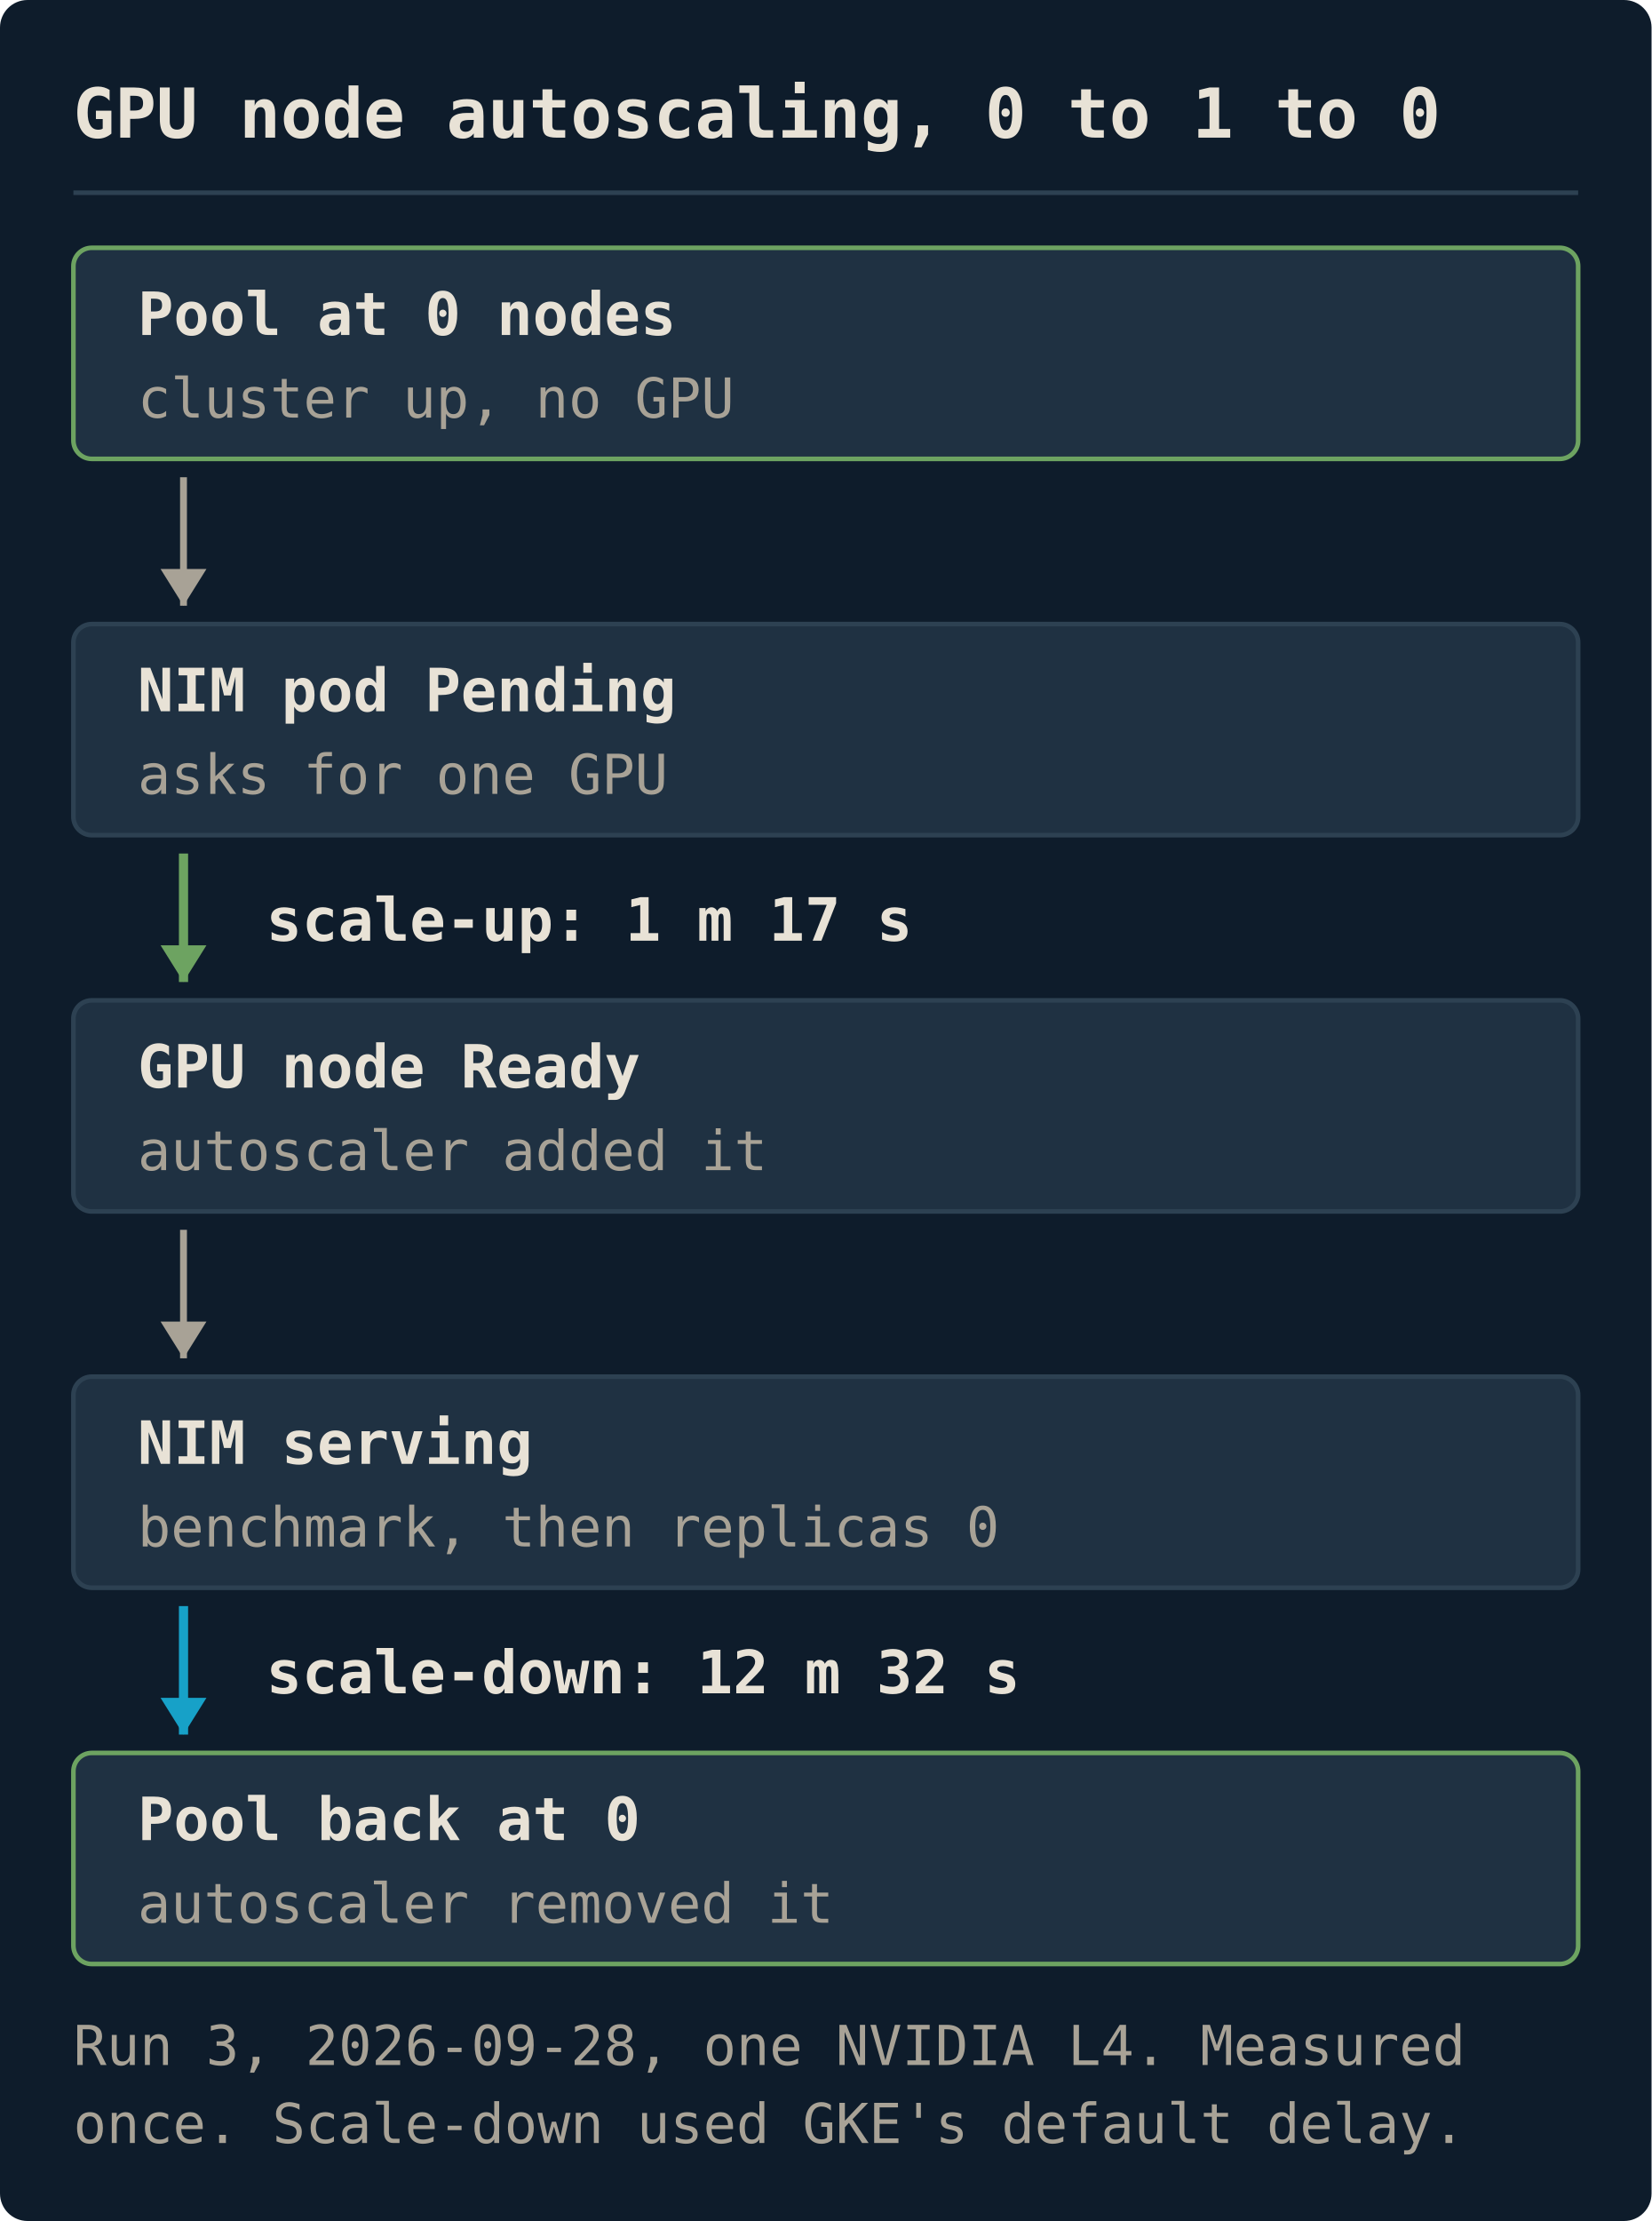
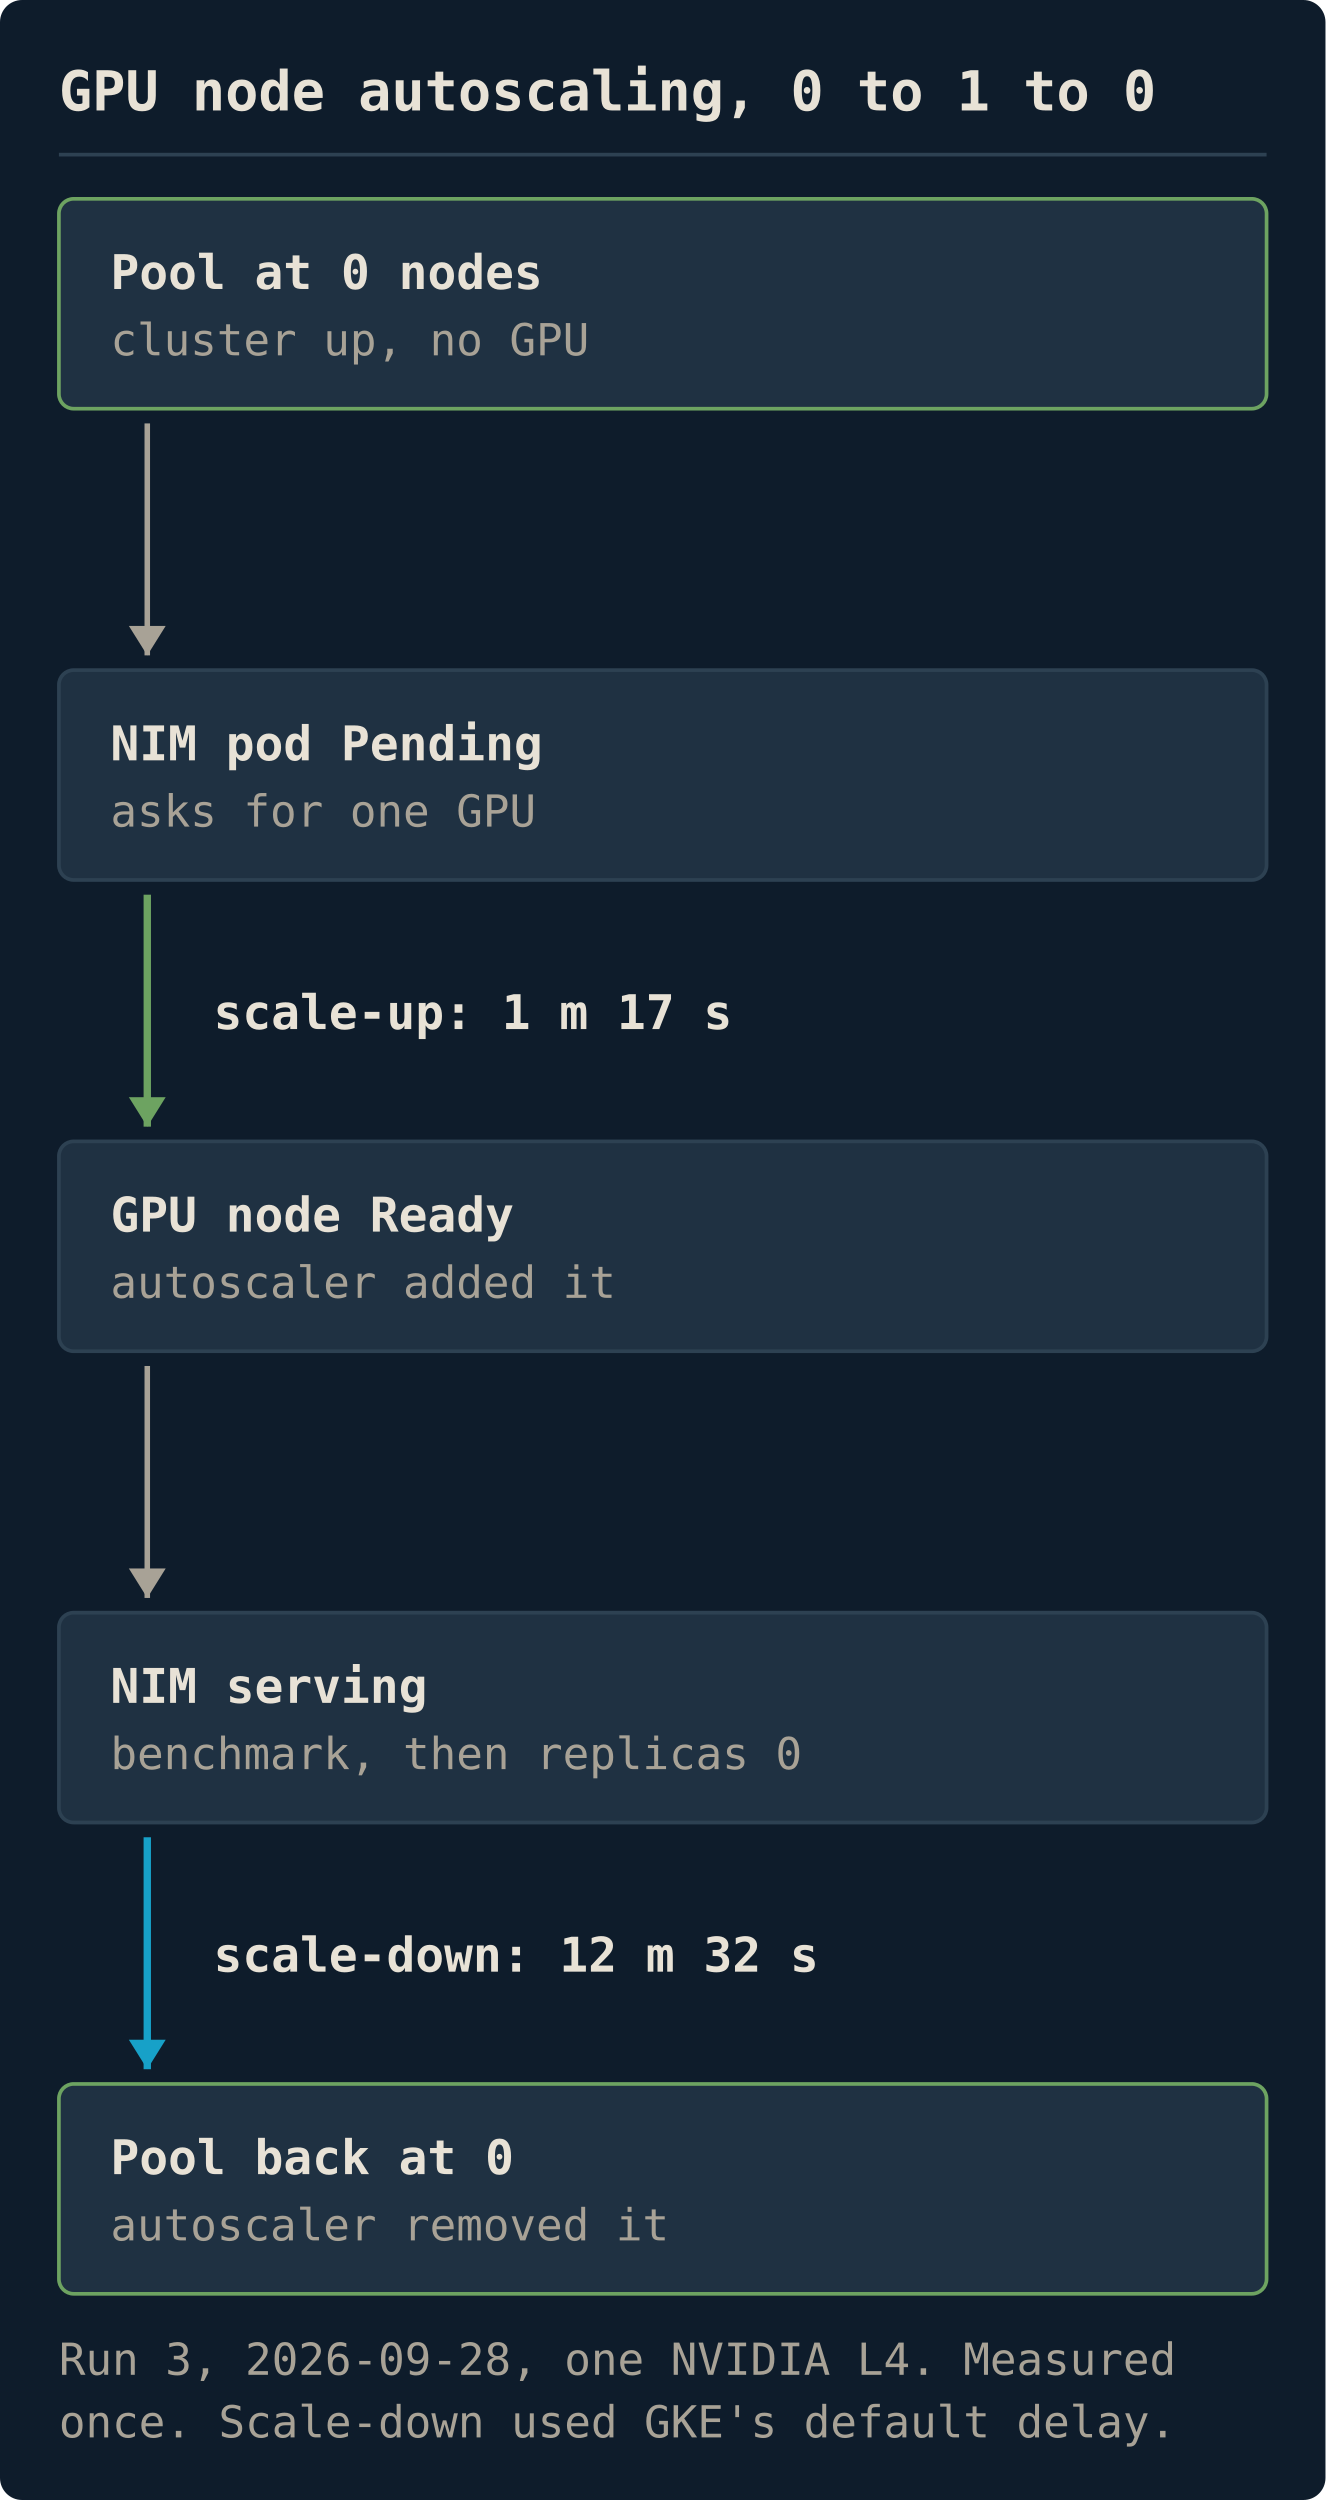
- <svg xmlns="http://www.w3.org/2000/svg" viewBox="0 0 360 484" role="img" font-family="ui-monospace, &quot;SFMono-Regular&quot;, &quot;SF Mono&quot;, Menlo, Consolas, monospace">
-   <rect width="360" height="484" rx="6" fill="#0E1C2B" />
+ <svg xmlns="http://www.w3.org/2000/svg" viewBox="0 0 360 679" role="img" font-family="ui-monospace, &quot;SFMono-Regular&quot;, &quot;SF Mono&quot;, Menlo, Consolas, monospace">
+   <rect width="360" height="679" rx="6" fill="#0E1C2B" />
  <text x="16" y="30" font-size="15" fill="#E8E2D6" font-weight="600">GPU node autoscaling, 0 to 1 to 0</text>
  <line x1="16" y1="42" x2="344" y2="42" stroke="#2D4152" />
-   <rect x="16" y="54" width="328" height="46" rx="4" fill="#1F3142" stroke="#6DA361" />
-   <text x="30" y="73" font-size="13" fill="#E8E2D6" font-weight="600">Pool at 0 nodes</text>
-   <text x="30" y="91" font-size="12" fill="#A8A296">cluster up, no GPU</text>
-   <path d="M40 104 L40 132" fill="none" stroke="#A8A296" stroke-width="1.5" />
-   <polygon points="35,124 45,124 40,132" fill="#A8A296" />
-   <rect x="16" y="136" width="328" height="46" rx="4" fill="#1F3142" stroke="#2D4152" />
-   <text x="30" y="155" font-size="13" fill="#E8E2D6" font-weight="600">NIM pod Pending</text>
-   <text x="30" y="173" font-size="12" fill="#A8A296">asks for one GPU</text>
-   <path d="M40 186 L40 214" fill="none" stroke="#6DA361" stroke-width="2" />
-   <polygon points="35,206 45,206 40,214" fill="#6DA361" />
-   <text x="58" y="205" font-size="13" fill="#E8E2D6" font-weight="600">scale-up: 1 m 17 s</text>
-   <rect x="16" y="218" width="328" height="46" rx="4" fill="#1F3142" stroke="#2D4152" />
-   <text x="30" y="237" font-size="13" fill="#E8E2D6" font-weight="600">GPU node Ready</text>
-   <text x="30" y="255" font-size="12" fill="#A8A296">autoscaler added it</text>
-   <path d="M40 268 L40 296" fill="none" stroke="#A8A296" stroke-width="1.5" />
-   <polygon points="35,288 45,288 40,296" fill="#A8A296" />
-   <rect x="16" y="300" width="328" height="46" rx="4" fill="#1F3142" stroke="#2D4152" />
-   <text x="30" y="319" font-size="13" fill="#E8E2D6" font-weight="600">NIM serving</text>
-   <text x="30" y="337" font-size="12" fill="#A8A296">benchmark, then replicas 0</text>
-   <path d="M40 350 L40 378" fill="none" stroke="#17A1C8" stroke-width="2" />
-   <polygon points="35,370 45,370 40,378" fill="#17A1C8" />
-   <text x="58" y="369" font-size="13" fill="#E8E2D6" font-weight="600">scale-down: 12 m 32 s</text>
-   <rect x="16" y="382" width="328" height="46" rx="4" fill="#1F3142" stroke="#6DA361" />
-   <text x="30" y="401" font-size="13" fill="#E8E2D6" font-weight="600">Pool back at 0</text>
-   <text x="30" y="419" font-size="12" fill="#A8A296">autoscaler removed it</text>
-   <text x="16" y="450" font-size="12" fill="#A8A296">Run 3, 2026-09-28, one NVIDIA L4. Measured</text>
-   <text x="16" y="467" font-size="12" fill="#A8A296">once. Scale-down used GKE's default delay.</text>
+   <rect x="16" y="54" width="328" height="57" rx="4" fill="#1F3142" stroke="#6DA361" />
+   <text x="30" y="78.5" font-size="13" fill="#E8E2D6" font-weight="600">Pool at 0 nodes</text>
+   <text x="30" y="96.5" font-size="12" fill="#A8A296">cluster up, no GPU</text>
+   <path d="M40 115 L40 178" fill="none" stroke="#A8A296" stroke-width="1.5" />
+   <polygon points="35,170 45,170 40,178" fill="#A8A296" />
+   <rect x="16" y="182" width="328" height="57" rx="4" fill="#1F3142" stroke="#2D4152" />
+   <text x="30" y="206.5" font-size="13" fill="#E8E2D6" font-weight="600">NIM pod Pending</text>
+   <text x="30" y="224.5" font-size="12" fill="#A8A296">asks for one GPU</text>
+   <path d="M40 243 L40 306" fill="none" stroke="#6DA361" stroke-width="2" />
+   <polygon points="35,298 45,298 40,306" fill="#6DA361" />
+   <text x="58" y="279.5" font-size="13" fill="#E8E2D6" font-weight="600">scale-up: 1 m 17 s</text>
+   <rect x="16" y="310" width="328" height="57" rx="4" fill="#1F3142" stroke="#2D4152" />
+   <text x="30" y="334.5" font-size="13" fill="#E8E2D6" font-weight="600">GPU node Ready</text>
+   <text x="30" y="352.5" font-size="12" fill="#A8A296">autoscaler added it</text>
+   <path d="M40 371 L40 434" fill="none" stroke="#A8A296" stroke-width="1.5" />
+   <polygon points="35,426 45,426 40,434" fill="#A8A296" />
+   <rect x="16" y="438" width="328" height="57" rx="4" fill="#1F3142" stroke="#2D4152" />
+   <text x="30" y="462.5" font-size="13" fill="#E8E2D6" font-weight="600">NIM serving</text>
+   <text x="30" y="480.5" font-size="12" fill="#A8A296">benchmark, then replicas 0</text>
+   <path d="M40 499 L40 562" fill="none" stroke="#17A1C8" stroke-width="2" />
+   <polygon points="35,554 45,554 40,562" fill="#17A1C8" />
+   <text x="58" y="535.5" font-size="13" fill="#E8E2D6" font-weight="600">scale-down: 12 m 32 s</text>
+   <rect x="16" y="566" width="328" height="57" rx="4" fill="#1F3142" stroke="#6DA361" />
+   <text x="30" y="590.5" font-size="13" fill="#E8E2D6" font-weight="600">Pool back at 0</text>
+   <text x="30" y="608.5" font-size="12" fill="#A8A296">autoscaler removed it</text>
+   <text x="16" y="645" font-size="12" fill="#A8A296">Run 3, 2026-09-28, one NVIDIA L4. Measured</text>
+   <text x="16" y="662" font-size="12" fill="#A8A296">once. Scale-down used GKE's default delay.</text>
</svg>
